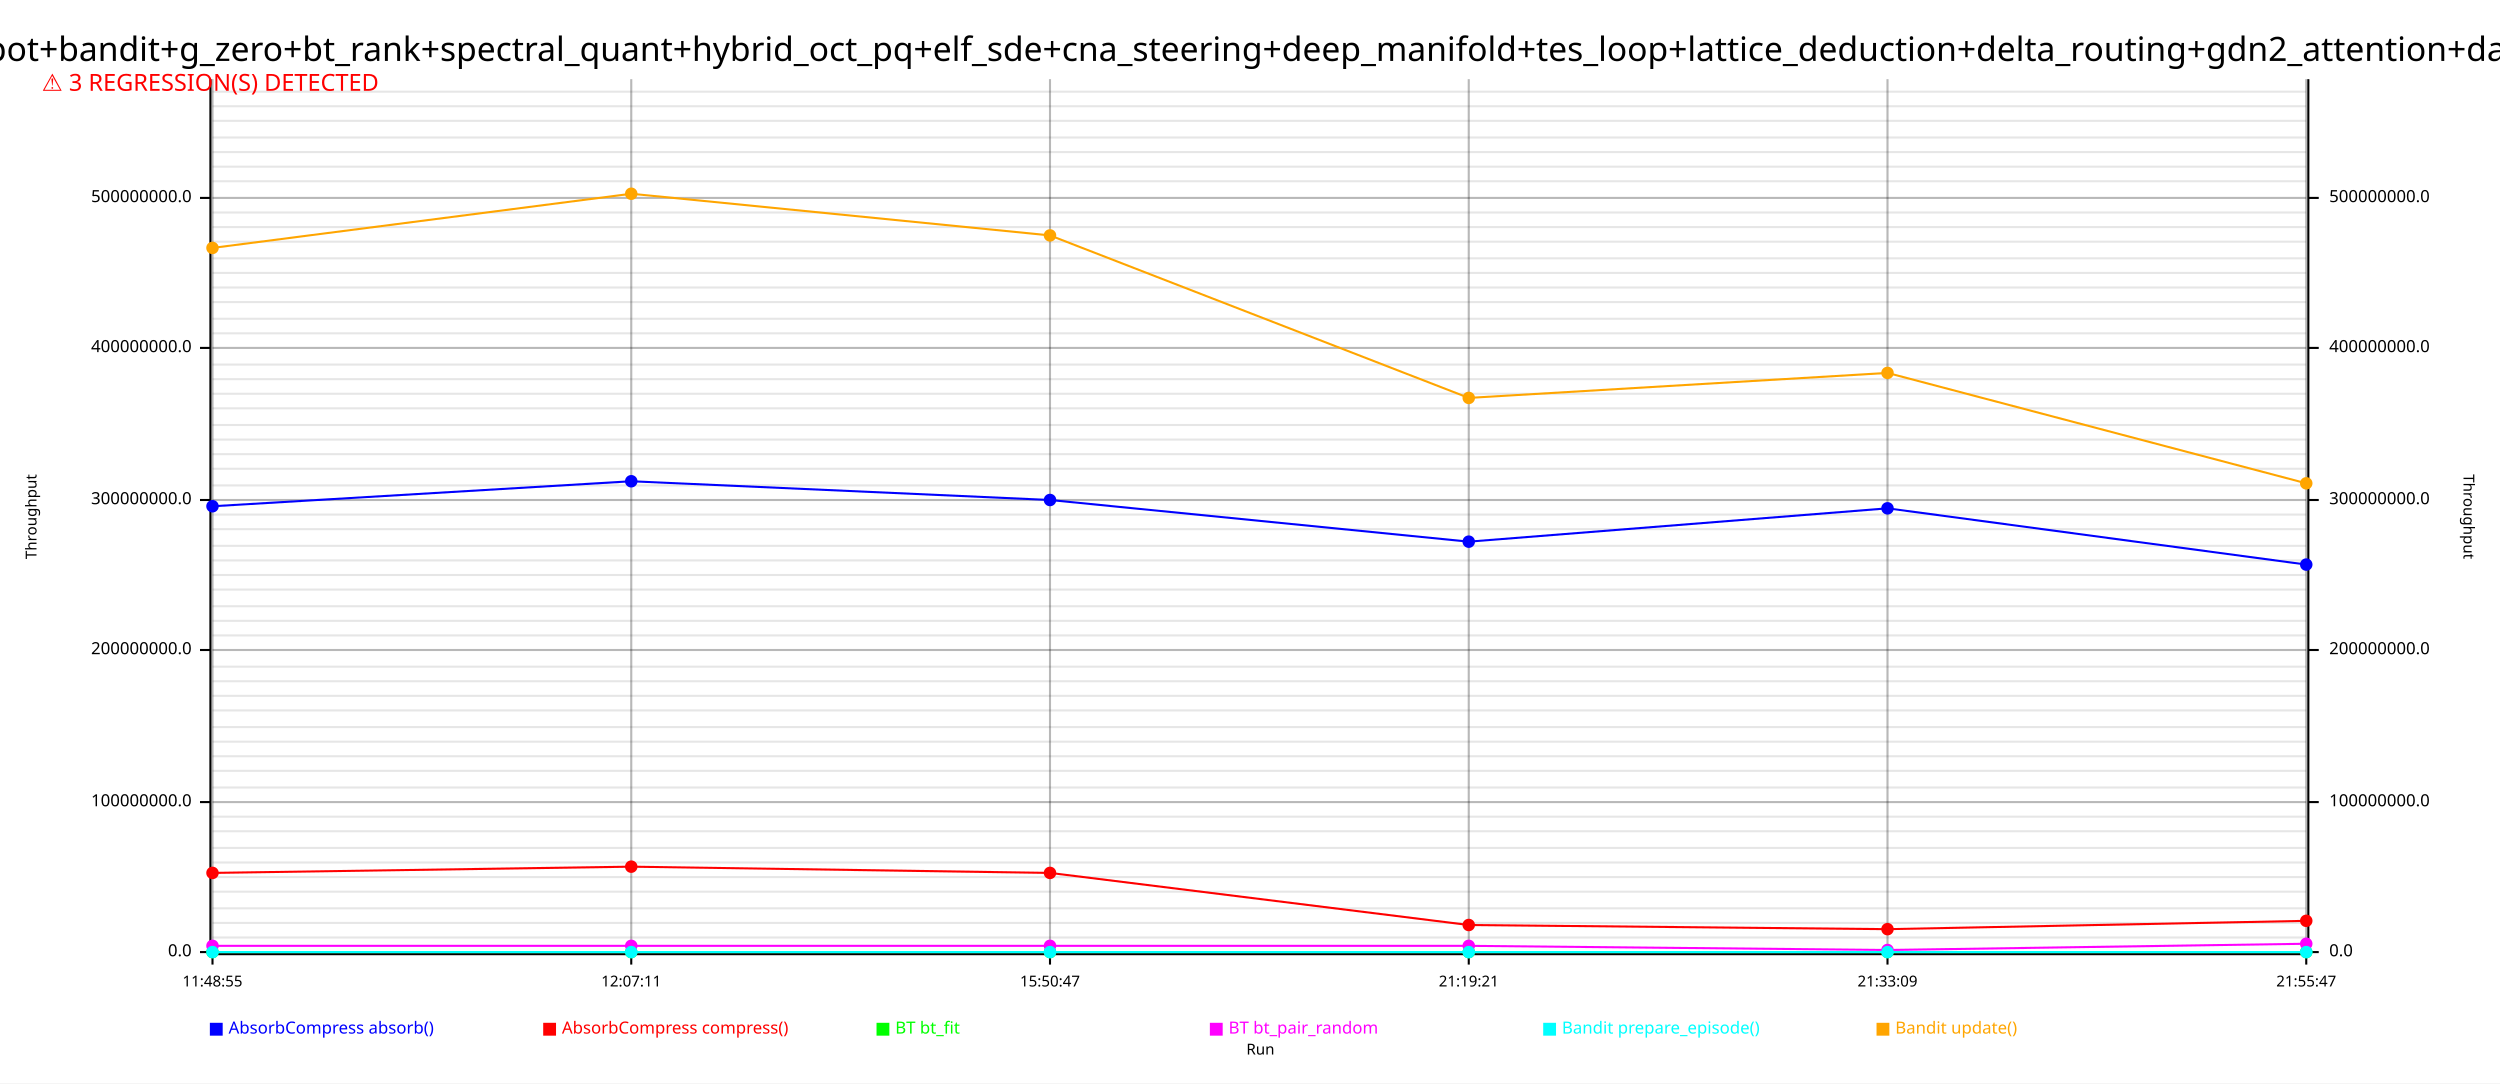
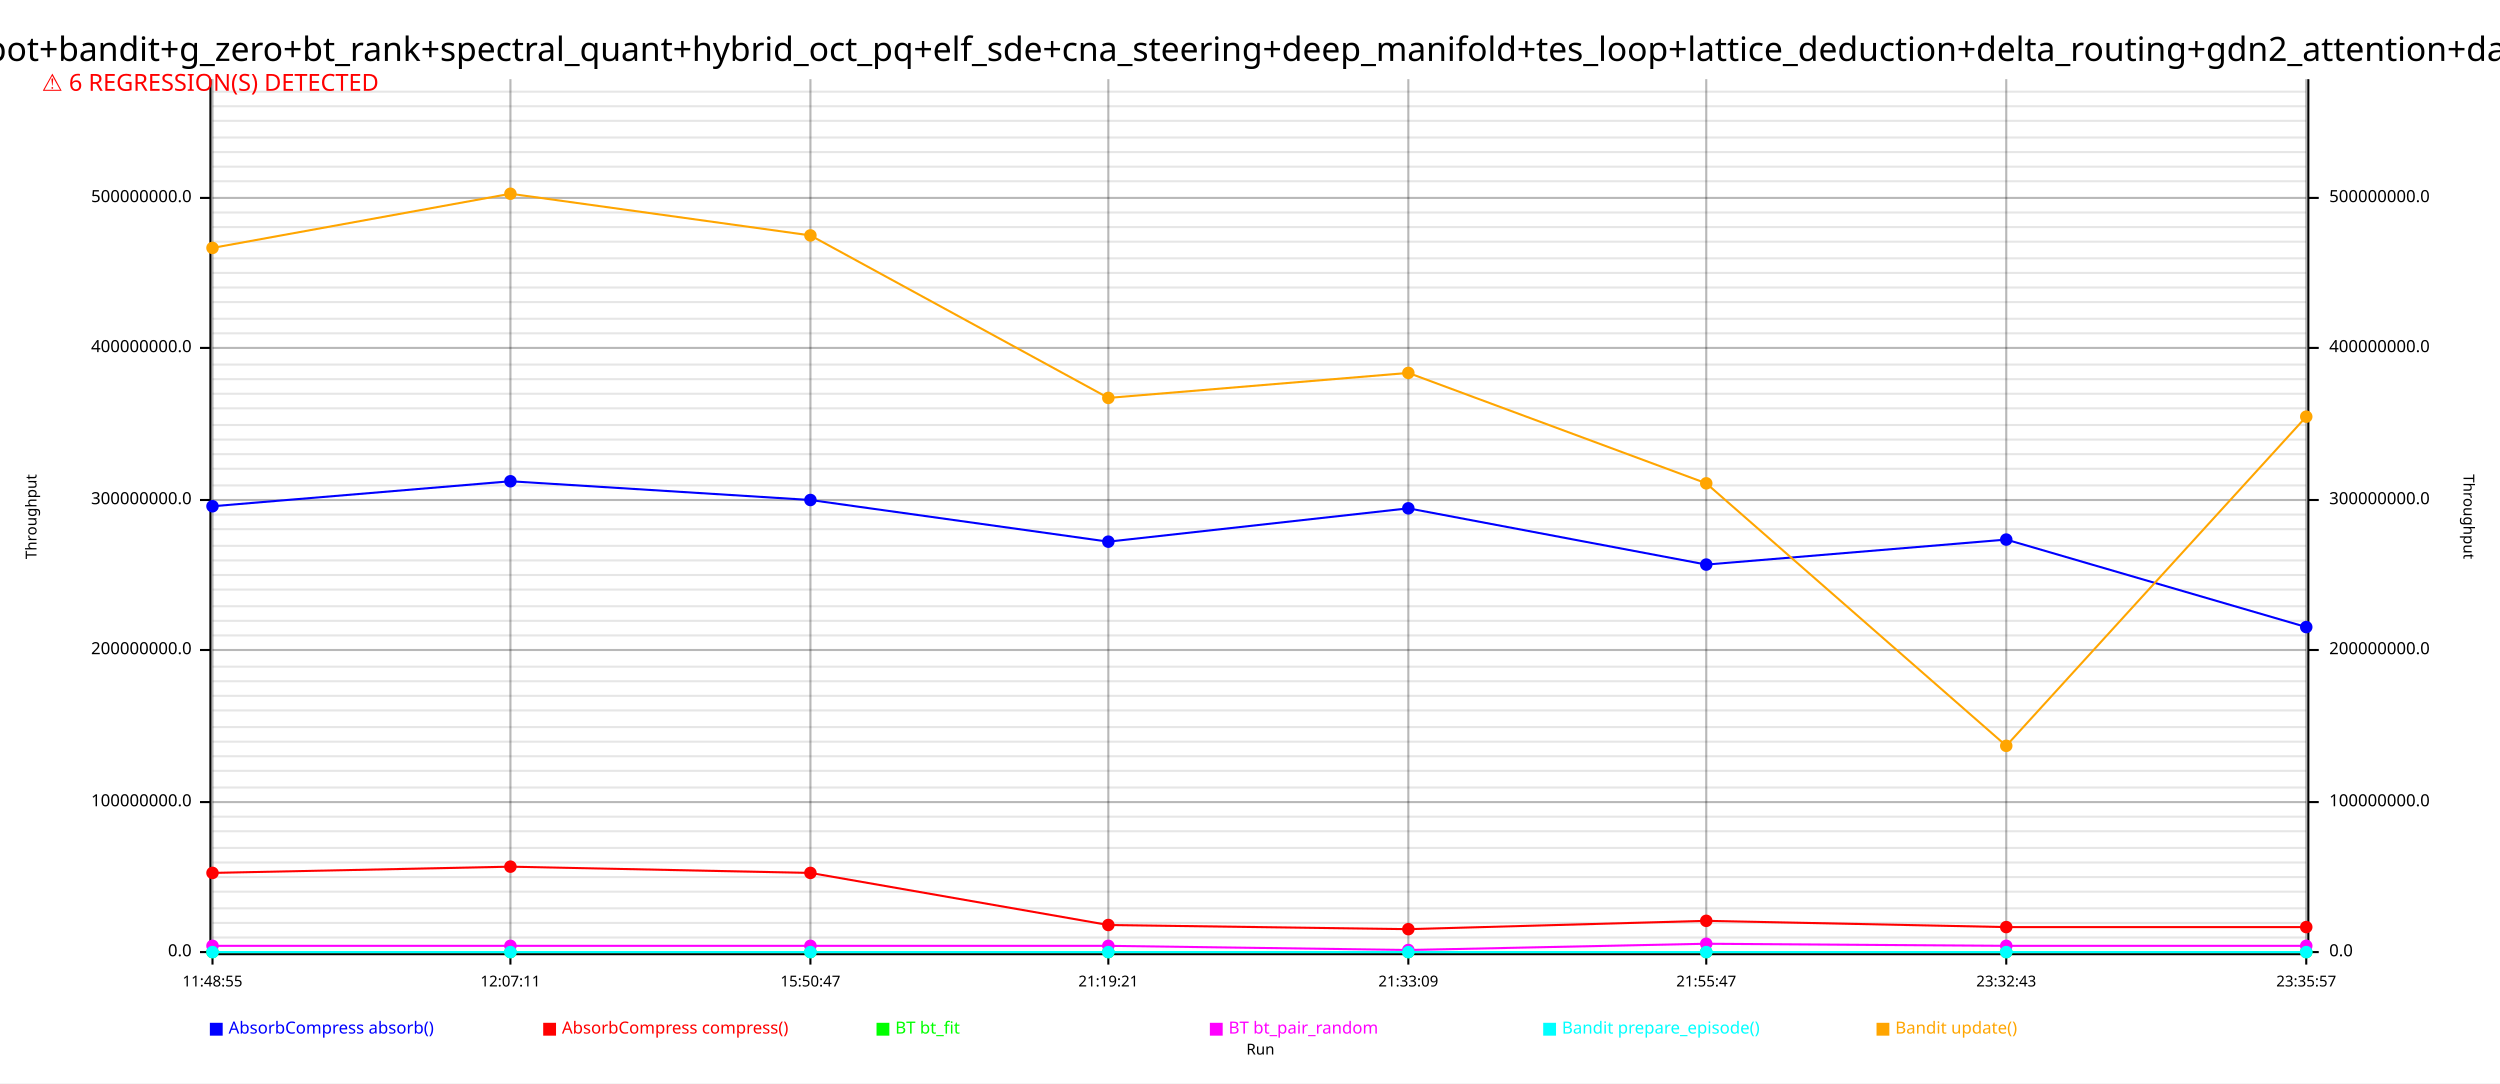
<svg xmlns="http://www.w3.org/2000/svg" width="1200" height="520" viewBox="0 0 1200 520">
  <rect x="0" y="0" width="1200" height="520" opacity="1" fill="#FFFFFF" stroke="none" />
  <text x="600" y="17" dy="0.76em" text-anchor="middle" font-family="sans-serif" font-size="16.129" opacity="1" fill="#000000">
Distill — Time Series [sparse_mlp+domain_latent+ppot+bandit+g_zero+bt_rank+spectral_quant+hybrid_oct_pq+elf_sde+cna_steering+deep_manifold+tes_loop+lattice_deduction+delta_routing+gdn2_attention+dash_attn+dreamer+lt2_looped+plasma_path+tf_loop]
</text>
  <line opacity="0.1" stroke="#000000" stroke-width="1" x1="102" y1="457" x2="102" y2="38" />
-   <line opacity="0.1" stroke="#000000" stroke-width="1" x1="303" y1="457" x2="303" y2="38" />
-   <line opacity="0.1" stroke="#000000" stroke-width="1" x1="504" y1="457" x2="504" y2="38" />
-   <line opacity="0.1" stroke="#000000" stroke-width="1" x1="705" y1="457" x2="705" y2="38" />
-   <line opacity="0.1" stroke="#000000" stroke-width="1" x1="906" y1="457" x2="906" y2="38" />
+   <line opacity="0.1" stroke="#000000" stroke-width="1" x1="245" y1="457" x2="245" y2="38" />
+   <line opacity="0.1" stroke="#000000" stroke-width="1" x1="389" y1="457" x2="389" y2="38" />
+   <line opacity="0.1" stroke="#000000" stroke-width="1" x1="532" y1="457" x2="532" y2="38" />
+   <line opacity="0.1" stroke="#000000" stroke-width="1" x1="676" y1="457" x2="676" y2="38" />
+   <line opacity="0.1" stroke="#000000" stroke-width="1" x1="819" y1="457" x2="819" y2="38" />
+   <line opacity="0.1" stroke="#000000" stroke-width="1" x1="963" y1="457" x2="963" y2="38" />
  <line opacity="0.1" stroke="#000000" stroke-width="1" x1="1107" y1="457" x2="1107" y2="38" />
  <line opacity="0.1" stroke="#000000" stroke-width="1" x1="102" y1="457" x2="1107" y2="457" />
  <line opacity="0.1" stroke="#000000" stroke-width="1" x1="102" y1="450" x2="1107" y2="450" />
  <line opacity="0.1" stroke="#000000" stroke-width="1" x1="102" y1="443" x2="1107" y2="443" />
  <line opacity="0.1" stroke="#000000" stroke-width="1" x1="102" y1="436" x2="1107" y2="436" />
  <line opacity="0.1" stroke="#000000" stroke-width="1" x1="102" y1="428" x2="1107" y2="428" />
  <line opacity="0.1" stroke="#000000" stroke-width="1" x1="102" y1="421" x2="1107" y2="421" />
  <line opacity="0.1" stroke="#000000" stroke-width="1" x1="102" y1="414" x2="1107" y2="414" />
  <line opacity="0.1" stroke="#000000" stroke-width="1" x1="102" y1="407" x2="1107" y2="407" />
  <line opacity="0.1" stroke="#000000" stroke-width="1" x1="102" y1="399" x2="1107" y2="399" />
  <line opacity="0.1" stroke="#000000" stroke-width="1" x1="102" y1="392" x2="1107" y2="392" />
  <line opacity="0.1" stroke="#000000" stroke-width="1" x1="102" y1="385" x2="1107" y2="385" />
  <line opacity="0.1" stroke="#000000" stroke-width="1" x1="102" y1="378" x2="1107" y2="378" />
  <line opacity="0.1" stroke="#000000" stroke-width="1" x1="102" y1="370" x2="1107" y2="370" />
  <line opacity="0.1" stroke="#000000" stroke-width="1" x1="102" y1="363" x2="1107" y2="363" />
  <line opacity="0.1" stroke="#000000" stroke-width="1" x1="102" y1="356" x2="1107" y2="356" />
  <line opacity="0.1" stroke="#000000" stroke-width="1" x1="102" y1="349" x2="1107" y2="349" />
  <line opacity="0.1" stroke="#000000" stroke-width="1" x1="102" y1="341" x2="1107" y2="341" />
  <line opacity="0.1" stroke="#000000" stroke-width="1" x1="102" y1="334" x2="1107" y2="334" />
  <line opacity="0.1" stroke="#000000" stroke-width="1" x1="102" y1="327" x2="1107" y2="327" />
  <line opacity="0.1" stroke="#000000" stroke-width="1" x1="102" y1="320" x2="1107" y2="320" />
  <line opacity="0.1" stroke="#000000" stroke-width="1" x1="102" y1="312" x2="1107" y2="312" />
  <line opacity="0.1" stroke="#000000" stroke-width="1" x1="102" y1="305" x2="1107" y2="305" />
  <line opacity="0.1" stroke="#000000" stroke-width="1" x1="102" y1="298" x2="1107" y2="298" />
  <line opacity="0.1" stroke="#000000" stroke-width="1" x1="102" y1="291" x2="1107" y2="291" />
  <line opacity="0.1" stroke="#000000" stroke-width="1" x1="102" y1="283" x2="1107" y2="283" />
  <line opacity="0.1" stroke="#000000" stroke-width="1" x1="102" y1="276" x2="1107" y2="276" />
  <line opacity="0.1" stroke="#000000" stroke-width="1" x1="102" y1="269" x2="1107" y2="269" />
  <line opacity="0.1" stroke="#000000" stroke-width="1" x1="102" y1="262" x2="1107" y2="262" />
  <line opacity="0.1" stroke="#000000" stroke-width="1" x1="102" y1="254" x2="1107" y2="254" />
  <line opacity="0.1" stroke="#000000" stroke-width="1" x1="102" y1="247" x2="1107" y2="247" />
  <line opacity="0.1" stroke="#000000" stroke-width="1" x1="102" y1="240" x2="1107" y2="240" />
  <line opacity="0.1" stroke="#000000" stroke-width="1" x1="102" y1="233" x2="1107" y2="233" />
  <line opacity="0.1" stroke="#000000" stroke-width="1" x1="102" y1="225" x2="1107" y2="225" />
  <line opacity="0.1" stroke="#000000" stroke-width="1" x1="102" y1="218" x2="1107" y2="218" />
  <line opacity="0.1" stroke="#000000" stroke-width="1" x1="102" y1="211" x2="1107" y2="211" />
  <line opacity="0.1" stroke="#000000" stroke-width="1" x1="102" y1="204" x2="1107" y2="204" />
  <line opacity="0.1" stroke="#000000" stroke-width="1" x1="102" y1="196" x2="1107" y2="196" />
  <line opacity="0.1" stroke="#000000" stroke-width="1" x1="102" y1="189" x2="1107" y2="189" />
  <line opacity="0.1" stroke="#000000" stroke-width="1" x1="102" y1="182" x2="1107" y2="182" />
  <line opacity="0.1" stroke="#000000" stroke-width="1" x1="102" y1="175" x2="1107" y2="175" />
  <line opacity="0.1" stroke="#000000" stroke-width="1" x1="102" y1="167" x2="1107" y2="167" />
  <line opacity="0.1" stroke="#000000" stroke-width="1" x1="102" y1="160" x2="1107" y2="160" />
  <line opacity="0.1" stroke="#000000" stroke-width="1" x1="102" y1="153" x2="1107" y2="153" />
  <line opacity="0.1" stroke="#000000" stroke-width="1" x1="102" y1="145" x2="1107" y2="145" />
  <line opacity="0.1" stroke="#000000" stroke-width="1" x1="102" y1="138" x2="1107" y2="138" />
  <line opacity="0.1" stroke="#000000" stroke-width="1" x1="102" y1="131" x2="1107" y2="131" />
  <line opacity="0.1" stroke="#000000" stroke-width="1" x1="102" y1="124" x2="1107" y2="124" />
  <line opacity="0.1" stroke="#000000" stroke-width="1" x1="102" y1="116" x2="1107" y2="116" />
  <line opacity="0.1" stroke="#000000" stroke-width="1" x1="102" y1="109" x2="1107" y2="109" />
  <line opacity="0.1" stroke="#000000" stroke-width="1" x1="102" y1="102" x2="1107" y2="102" />
  <line opacity="0.1" stroke="#000000" stroke-width="1" x1="102" y1="95" x2="1107" y2="95" />
  <line opacity="0.1" stroke="#000000" stroke-width="1" x1="102" y1="87" x2="1107" y2="87" />
  <line opacity="0.1" stroke="#000000" stroke-width="1" x1="102" y1="80" x2="1107" y2="80" />
  <line opacity="0.1" stroke="#000000" stroke-width="1" x1="102" y1="73" x2="1107" y2="73" />
  <line opacity="0.1" stroke="#000000" stroke-width="1" x1="102" y1="66" x2="1107" y2="66" />
  <line opacity="0.1" stroke="#000000" stroke-width="1" x1="102" y1="58" x2="1107" y2="58" />
  <line opacity="0.1" stroke="#000000" stroke-width="1" x1="102" y1="51" x2="1107" y2="51" />
  <line opacity="0.1" stroke="#000000" stroke-width="1" x1="102" y1="44" x2="1107" y2="44" />
  <text x="12" y="248" dy="0.76em" text-anchor="middle" font-family="sans-serif" font-size="7.258" opacity="1" fill="#000000" transform="rotate(270, 12, 248)">
Throughput
</text>
  <text x="605" y="508" dy="-0.5ex" text-anchor="middle" font-family="sans-serif" font-size="7.258" opacity="1" fill="#000000">
Run
</text>
  <text x="1188" y="248" dy="0.76em" text-anchor="middle" font-family="sans-serif" font-size="7.258" opacity="1" fill="#000000" transform="rotate(90, 1188, 248)">
Throughput
</text>
  <line opacity="0.2" stroke="#000000" stroke-width="1" x1="102" y1="457" x2="102" y2="38" />
-   <line opacity="0.2" stroke="#000000" stroke-width="1" x1="303" y1="457" x2="303" y2="38" />
-   <line opacity="0.2" stroke="#000000" stroke-width="1" x1="504" y1="457" x2="504" y2="38" />
-   <line opacity="0.2" stroke="#000000" stroke-width="1" x1="705" y1="457" x2="705" y2="38" />
-   <line opacity="0.2" stroke="#000000" stroke-width="1" x1="906" y1="457" x2="906" y2="38" />
+   <line opacity="0.2" stroke="#000000" stroke-width="1" x1="245" y1="457" x2="245" y2="38" />
+   <line opacity="0.2" stroke="#000000" stroke-width="1" x1="389" y1="457" x2="389" y2="38" />
+   <line opacity="0.2" stroke="#000000" stroke-width="1" x1="532" y1="457" x2="532" y2="38" />
+   <line opacity="0.2" stroke="#000000" stroke-width="1" x1="676" y1="457" x2="676" y2="38" />
+   <line opacity="0.2" stroke="#000000" stroke-width="1" x1="819" y1="457" x2="819" y2="38" />
+   <line opacity="0.2" stroke="#000000" stroke-width="1" x1="963" y1="457" x2="963" y2="38" />
  <line opacity="0.2" stroke="#000000" stroke-width="1" x1="1107" y1="457" x2="1107" y2="38" />
  <line opacity="0.2" stroke="#000000" stroke-width="1" x1="102" y1="457" x2="1107" y2="457" />
  <line opacity="0.2" stroke="#000000" stroke-width="1" x1="102" y1="385" x2="1107" y2="385" />
  <line opacity="0.2" stroke="#000000" stroke-width="1" x1="102" y1="312" x2="1107" y2="312" />
  <line opacity="0.2" stroke="#000000" stroke-width="1" x1="102" y1="240" x2="1107" y2="240" />
  <line opacity="0.2" stroke="#000000" stroke-width="1" x1="102" y1="167" x2="1107" y2="167" />
  <line opacity="0.2" stroke="#000000" stroke-width="1" x1="102" y1="95" x2="1107" y2="95" />
  <polyline fill="none" opacity="1" stroke="#000000" stroke-width="1" points="101,38 101,457 " />
  <text x="92" y="457" dy="0.5ex" text-anchor="end" font-family="sans-serif" font-size="8.065" opacity="1" fill="#000000">
0.0
</text>
  <polyline fill="none" opacity="1" stroke="#000000" stroke-width="1" points="96,457 101,457 " />
  <text x="92" y="385" dy="0.5ex" text-anchor="end" font-family="sans-serif" font-size="8.065" opacity="1" fill="#000000">
100000000.0
</text>
  <polyline fill="none" opacity="1" stroke="#000000" stroke-width="1" points="96,385 101,385 " />
  <text x="92" y="312" dy="0.5ex" text-anchor="end" font-family="sans-serif" font-size="8.065" opacity="1" fill="#000000">
200000000.0
</text>
  <polyline fill="none" opacity="1" stroke="#000000" stroke-width="1" points="96,312 101,312 " />
  <text x="92" y="240" dy="0.5ex" text-anchor="end" font-family="sans-serif" font-size="8.065" opacity="1" fill="#000000">
300000000.0
</text>
  <polyline fill="none" opacity="1" stroke="#000000" stroke-width="1" points="96,240 101,240 " />
  <text x="92" y="167" dy="0.5ex" text-anchor="end" font-family="sans-serif" font-size="8.065" opacity="1" fill="#000000">
400000000.0
</text>
  <polyline fill="none" opacity="1" stroke="#000000" stroke-width="1" points="96,167 101,167 " />
  <text x="92" y="95" dy="0.5ex" text-anchor="end" font-family="sans-serif" font-size="8.065" opacity="1" fill="#000000">
500000000.0
</text>
  <polyline fill="none" opacity="1" stroke="#000000" stroke-width="1" points="96,95 101,95 " />
  <polyline fill="none" opacity="1" stroke="#000000" stroke-width="1" points="102,458 1107,458 " />
  <text x="102" y="468" dy="0.76em" text-anchor="middle" font-family="sans-serif" font-size="7.258" opacity="1" fill="#000000">
11:48:55
</text>
  <polyline fill="none" opacity="1" stroke="#000000" stroke-width="1" points="102,458 102,463 " />
-   <text x="303" y="468" dy="0.76em" text-anchor="middle" font-family="sans-serif" font-size="7.258" opacity="1" fill="#000000">
+   <text x="245" y="468" dy="0.76em" text-anchor="middle" font-family="sans-serif" font-size="7.258" opacity="1" fill="#000000">
12:07:11
</text>
-   <polyline fill="none" opacity="1" stroke="#000000" stroke-width="1" points="303,458 303,463 " />
-   <text x="504" y="468" dy="0.76em" text-anchor="middle" font-family="sans-serif" font-size="7.258" opacity="1" fill="#000000">
+   <polyline fill="none" opacity="1" stroke="#000000" stroke-width="1" points="245,458 245,463 " />
+   <text x="389" y="468" dy="0.76em" text-anchor="middle" font-family="sans-serif" font-size="7.258" opacity="1" fill="#000000">
15:50:47
</text>
-   <polyline fill="none" opacity="1" stroke="#000000" stroke-width="1" points="504,458 504,463 " />
-   <text x="705" y="468" dy="0.76em" text-anchor="middle" font-family="sans-serif" font-size="7.258" opacity="1" fill="#000000">
+   <polyline fill="none" opacity="1" stroke="#000000" stroke-width="1" points="389,458 389,463 " />
+   <text x="532" y="468" dy="0.76em" text-anchor="middle" font-family="sans-serif" font-size="7.258" opacity="1" fill="#000000">
21:19:21
</text>
-   <polyline fill="none" opacity="1" stroke="#000000" stroke-width="1" points="705,458 705,463 " />
-   <text x="906" y="468" dy="0.76em" text-anchor="middle" font-family="sans-serif" font-size="7.258" opacity="1" fill="#000000">
+   <polyline fill="none" opacity="1" stroke="#000000" stroke-width="1" points="532,458 532,463 " />
+   <text x="676" y="468" dy="0.76em" text-anchor="middle" font-family="sans-serif" font-size="7.258" opacity="1" fill="#000000">
21:33:09
</text>
-   <polyline fill="none" opacity="1" stroke="#000000" stroke-width="1" points="906,458 906,463 " />
+   <polyline fill="none" opacity="1" stroke="#000000" stroke-width="1" points="676,458 676,463 " />
+   <text x="819" y="468" dy="0.76em" text-anchor="middle" font-family="sans-serif" font-size="7.258" opacity="1" fill="#000000">
+ 21:55:47
+ </text>
+   <polyline fill="none" opacity="1" stroke="#000000" stroke-width="1" points="819,458 819,463 " />
+   <text x="963" y="468" dy="0.76em" text-anchor="middle" font-family="sans-serif" font-size="7.258" opacity="1" fill="#000000">
+ 23:32:43
+ </text>
+   <polyline fill="none" opacity="1" stroke="#000000" stroke-width="1" points="963,458 963,463 " />
  <text x="1107" y="468" dy="0.76em" text-anchor="middle" font-family="sans-serif" font-size="7.258" opacity="1" fill="#000000">
- 21:55:47
+ 23:35:57
</text>
  <polyline fill="none" opacity="1" stroke="#000000" stroke-width="1" points="1107,458 1107,463 " />
  <polyline fill="none" opacity="1" stroke="#000000" stroke-width="1" points="1108,38 1108,457 " />
  <text x="1118" y="457" dy="0.5ex" text-anchor="start" font-family="sans-serif" font-size="8.065" opacity="1" fill="#000000">
0.0
</text>
  <polyline fill="none" opacity="1" stroke="#000000" stroke-width="1" points="1108,457 1113,457 " />
  <text x="1118" y="385" dy="0.5ex" text-anchor="start" font-family="sans-serif" font-size="8.065" opacity="1" fill="#000000">
100000000.0
</text>
  <polyline fill="none" opacity="1" stroke="#000000" stroke-width="1" points="1108,385 1113,385 " />
  <text x="1118" y="312" dy="0.5ex" text-anchor="start" font-family="sans-serif" font-size="8.065" opacity="1" fill="#000000">
200000000.0
</text>
  <polyline fill="none" opacity="1" stroke="#000000" stroke-width="1" points="1108,312 1113,312 " />
  <text x="1118" y="240" dy="0.5ex" text-anchor="start" font-family="sans-serif" font-size="8.065" opacity="1" fill="#000000">
300000000.0
</text>
  <polyline fill="none" opacity="1" stroke="#000000" stroke-width="1" points="1108,240 1113,240 " />
  <text x="1118" y="167" dy="0.5ex" text-anchor="start" font-family="sans-serif" font-size="8.065" opacity="1" fill="#000000">
400000000.0
</text>
  <polyline fill="none" opacity="1" stroke="#000000" stroke-width="1" points="1108,167 1113,167 " />
  <text x="1118" y="95" dy="0.5ex" text-anchor="start" font-family="sans-serif" font-size="8.065" opacity="1" fill="#000000">
500000000.0
</text>
  <polyline fill="none" opacity="1" stroke="#000000" stroke-width="1" points="1108,95 1113,95 " />
-   <polyline fill="none" opacity="1" stroke="#0000FF" stroke-width="1" points="102,243 303,231 504,240 705,260 906,244 1107,271 " />
+   <polyline fill="none" opacity="1" stroke="#0000FF" stroke-width="1" points="102,243 245,231 389,240 532,260 676,244 819,271 963,259 1107,301 " />
  <circle cx="102" cy="243" r="3" opacity="1" fill="#0000FF" stroke="none" stroke-width="1" />
-   <circle cx="303" cy="231" r="3" opacity="1" fill="#0000FF" stroke="none" stroke-width="1" />
-   <circle cx="504" cy="240" r="3" opacity="1" fill="#0000FF" stroke="none" stroke-width="1" />
-   <circle cx="705" cy="260" r="3" opacity="1" fill="#0000FF" stroke="none" stroke-width="1" />
-   <circle cx="906" cy="244" r="3" opacity="1" fill="#0000FF" stroke="none" stroke-width="1" />
-   <circle cx="1107" cy="271" r="3" opacity="1" fill="#0000FF" stroke="none" stroke-width="1" />
+   <circle cx="245" cy="231" r="3" opacity="1" fill="#0000FF" stroke="none" stroke-width="1" />
+   <circle cx="389" cy="240" r="3" opacity="1" fill="#0000FF" stroke="none" stroke-width="1" />
+   <circle cx="532" cy="260" r="3" opacity="1" fill="#0000FF" stroke="none" stroke-width="1" />
+   <circle cx="676" cy="244" r="3" opacity="1" fill="#0000FF" stroke="none" stroke-width="1" />
+   <circle cx="819" cy="271" r="3" opacity="1" fill="#0000FF" stroke="none" stroke-width="1" />
+   <circle cx="963" cy="259" r="3" opacity="1" fill="#0000FF" stroke="none" stroke-width="1" />
+   <circle cx="1107" cy="301" r="3" opacity="1" fill="#0000FF" stroke="none" stroke-width="1" />
  <text x="100" y="490" dy="0.76em" text-anchor="start" font-family="sans-serif" font-size="8.065" opacity="1" fill="#0000FF">
■ AbsorbCompress absorb()
</text>
-   <polyline fill="none" opacity="1" stroke="#FF0000" stroke-width="1" points="102,419 303,416 504,419 705,444 906,446 1107,442 " />
+   <polyline fill="none" opacity="1" stroke="#FF0000" stroke-width="1" points="102,419 245,416 389,419 532,444 676,446 819,442 963,445 1107,445 " />
  <circle cx="102" cy="419" r="3" opacity="1" fill="#FF0000" stroke="none" stroke-width="1" />
-   <circle cx="303" cy="416" r="3" opacity="1" fill="#FF0000" stroke="none" stroke-width="1" />
-   <circle cx="504" cy="419" r="3" opacity="1" fill="#FF0000" stroke="none" stroke-width="1" />
-   <circle cx="705" cy="444" r="3" opacity="1" fill="#FF0000" stroke="none" stroke-width="1" />
-   <circle cx="906" cy="446" r="3" opacity="1" fill="#FF0000" stroke="none" stroke-width="1" />
-   <circle cx="1107" cy="442" r="3" opacity="1" fill="#FF0000" stroke="none" stroke-width="1" />
+   <circle cx="245" cy="416" r="3" opacity="1" fill="#FF0000" stroke="none" stroke-width="1" />
+   <circle cx="389" cy="419" r="3" opacity="1" fill="#FF0000" stroke="none" stroke-width="1" />
+   <circle cx="532" cy="444" r="3" opacity="1" fill="#FF0000" stroke="none" stroke-width="1" />
+   <circle cx="676" cy="446" r="3" opacity="1" fill="#FF0000" stroke="none" stroke-width="1" />
+   <circle cx="819" cy="442" r="3" opacity="1" fill="#FF0000" stroke="none" stroke-width="1" />
+   <circle cx="963" cy="445" r="3" opacity="1" fill="#FF0000" stroke="none" stroke-width="1" />
+   <circle cx="1107" cy="445" r="3" opacity="1" fill="#FF0000" stroke="none" stroke-width="1" />
  <text x="260" y="490" dy="0.76em" text-anchor="start" font-family="sans-serif" font-size="8.065" opacity="1" fill="#FF0000">
■ AbsorbCompress compress()
</text>
-   <polyline fill="none" opacity="1" stroke="#00FF00" stroke-width="1" points="102,457 303,457 504,457 705,457 906,457 1107,457 " />
+   <polyline fill="none" opacity="1" stroke="#00FF00" stroke-width="1" points="102,457 245,457 389,457 532,457 676,457 819,457 963,457 1107,457 " />
  <circle cx="102" cy="457" r="3" opacity="1" fill="#00FF00" stroke="none" stroke-width="1" />
-   <circle cx="303" cy="457" r="3" opacity="1" fill="#00FF00" stroke="none" stroke-width="1" />
-   <circle cx="504" cy="457" r="3" opacity="1" fill="#00FF00" stroke="none" stroke-width="1" />
-   <circle cx="705" cy="457" r="3" opacity="1" fill="#00FF00" stroke="none" stroke-width="1" />
-   <circle cx="906" cy="457" r="3" opacity="1" fill="#00FF00" stroke="none" stroke-width="1" />
+   <circle cx="245" cy="457" r="3" opacity="1" fill="#00FF00" stroke="none" stroke-width="1" />
+   <circle cx="389" cy="457" r="3" opacity="1" fill="#00FF00" stroke="none" stroke-width="1" />
+   <circle cx="532" cy="457" r="3" opacity="1" fill="#00FF00" stroke="none" stroke-width="1" />
+   <circle cx="676" cy="457" r="3" opacity="1" fill="#00FF00" stroke="none" stroke-width="1" />
+   <circle cx="819" cy="457" r="3" opacity="1" fill="#00FF00" stroke="none" stroke-width="1" />
+   <circle cx="963" cy="457" r="3" opacity="1" fill="#00FF00" stroke="none" stroke-width="1" />
  <circle cx="1107" cy="457" r="3" opacity="1" fill="#00FF00" stroke="none" stroke-width="1" />
  <text x="420" y="490" dy="0.76em" text-anchor="start" font-family="sans-serif" font-size="8.065" opacity="1" fill="#00FF00">
■ BT bt_fit
</text>
-   <polyline fill="none" opacity="1" stroke="#FF00FF" stroke-width="1" points="102,454 303,454 504,454 705,454 906,456 1107,453 " />
+   <polyline fill="none" opacity="1" stroke="#FF00FF" stroke-width="1" points="102,454 245,454 389,454 532,454 676,456 819,453 963,454 1107,454 " />
  <circle cx="102" cy="454" r="3" opacity="1" fill="#FF00FF" stroke="none" stroke-width="1" />
-   <circle cx="303" cy="454" r="3" opacity="1" fill="#FF00FF" stroke="none" stroke-width="1" />
-   <circle cx="504" cy="454" r="3" opacity="1" fill="#FF00FF" stroke="none" stroke-width="1" />
-   <circle cx="705" cy="454" r="3" opacity="1" fill="#FF00FF" stroke="none" stroke-width="1" />
-   <circle cx="906" cy="456" r="3" opacity="1" fill="#FF00FF" stroke="none" stroke-width="1" />
-   <circle cx="1107" cy="453" r="3" opacity="1" fill="#FF00FF" stroke="none" stroke-width="1" />
+   <circle cx="245" cy="454" r="3" opacity="1" fill="#FF00FF" stroke="none" stroke-width="1" />
+   <circle cx="389" cy="454" r="3" opacity="1" fill="#FF00FF" stroke="none" stroke-width="1" />
+   <circle cx="532" cy="454" r="3" opacity="1" fill="#FF00FF" stroke="none" stroke-width="1" />
+   <circle cx="676" cy="456" r="3" opacity="1" fill="#FF00FF" stroke="none" stroke-width="1" />
+   <circle cx="819" cy="453" r="3" opacity="1" fill="#FF00FF" stroke="none" stroke-width="1" />
+   <circle cx="963" cy="454" r="3" opacity="1" fill="#FF00FF" stroke="none" stroke-width="1" />
+   <circle cx="1107" cy="454" r="3" opacity="1" fill="#FF00FF" stroke="none" stroke-width="1" />
  <text x="580" y="490" dy="0.76em" text-anchor="start" font-family="sans-serif" font-size="8.065" opacity="1" fill="#FF00FF">
■ BT bt_pair_random
</text>
-   <polyline fill="none" opacity="1" stroke="#00FFFF" stroke-width="1" points="102,457 303,457 504,457 705,457 906,457 1107,457 " />
+   <polyline fill="none" opacity="1" stroke="#00FFFF" stroke-width="1" points="102,457 245,457 389,457 532,457 676,457 819,457 963,457 1107,457 " />
  <circle cx="102" cy="457" r="3" opacity="1" fill="#00FFFF" stroke="none" stroke-width="1" />
-   <circle cx="303" cy="457" r="3" opacity="1" fill="#00FFFF" stroke="none" stroke-width="1" />
-   <circle cx="504" cy="457" r="3" opacity="1" fill="#00FFFF" stroke="none" stroke-width="1" />
-   <circle cx="705" cy="457" r="3" opacity="1" fill="#00FFFF" stroke="none" stroke-width="1" />
-   <circle cx="906" cy="457" r="3" opacity="1" fill="#00FFFF" stroke="none" stroke-width="1" />
+   <circle cx="245" cy="457" r="3" opacity="1" fill="#00FFFF" stroke="none" stroke-width="1" />
+   <circle cx="389" cy="457" r="3" opacity="1" fill="#00FFFF" stroke="none" stroke-width="1" />
+   <circle cx="532" cy="457" r="3" opacity="1" fill="#00FFFF" stroke="none" stroke-width="1" />
+   <circle cx="676" cy="457" r="3" opacity="1" fill="#00FFFF" stroke="none" stroke-width="1" />
+   <circle cx="819" cy="457" r="3" opacity="1" fill="#00FFFF" stroke="none" stroke-width="1" />
+   <circle cx="963" cy="457" r="3" opacity="1" fill="#00FFFF" stroke="none" stroke-width="1" />
  <circle cx="1107" cy="457" r="3" opacity="1" fill="#00FFFF" stroke="none" stroke-width="1" />
  <text x="740" y="490" dy="0.76em" text-anchor="start" font-family="sans-serif" font-size="8.065" opacity="1" fill="#00FFFF">
■ Bandit prepare_episode()
</text>
-   <polyline fill="none" opacity="1" stroke="#FFA500" stroke-width="1" points="102,119 303,93 504,113 705,191 906,179 1107,232 " />
+   <polyline fill="none" opacity="1" stroke="#FFA500" stroke-width="1" points="102,119 245,93 389,113 532,191 676,179 819,232 963,358 1107,200 " />
  <circle cx="102" cy="119" r="3" opacity="1" fill="#FFA500" stroke="none" stroke-width="1" />
-   <circle cx="303" cy="93" r="3" opacity="1" fill="#FFA500" stroke="none" stroke-width="1" />
-   <circle cx="504" cy="113" r="3" opacity="1" fill="#FFA500" stroke="none" stroke-width="1" />
-   <circle cx="705" cy="191" r="3" opacity="1" fill="#FFA500" stroke="none" stroke-width="1" />
-   <circle cx="906" cy="179" r="3" opacity="1" fill="#FFA500" stroke="none" stroke-width="1" />
-   <circle cx="1107" cy="232" r="3" opacity="1" fill="#FFA500" stroke="none" stroke-width="1" />
+   <circle cx="245" cy="93" r="3" opacity="1" fill="#FFA500" stroke="none" stroke-width="1" />
+   <circle cx="389" cy="113" r="3" opacity="1" fill="#FFA500" stroke="none" stroke-width="1" />
+   <circle cx="532" cy="191" r="3" opacity="1" fill="#FFA500" stroke="none" stroke-width="1" />
+   <circle cx="676" cy="179" r="3" opacity="1" fill="#FFA500" stroke="none" stroke-width="1" />
+   <circle cx="819" cy="232" r="3" opacity="1" fill="#FFA500" stroke="none" stroke-width="1" />
+   <circle cx="963" cy="358" r="3" opacity="1" fill="#FFA500" stroke="none" stroke-width="1" />
+   <circle cx="1107" cy="200" r="3" opacity="1" fill="#FFA500" stroke="none" stroke-width="1" />
  <text x="900" y="490" dy="0.76em" text-anchor="start" font-family="sans-serif" font-size="8.065" opacity="1" fill="#FFA500">
■ Bandit update()
</text>
  <text x="20" y="35" dy="0.76em" text-anchor="start" font-family="sans-serif" font-size="11.29" opacity="1" fill="#FF0000">
- ⚠ 3 REGRESSION(S) DETECTED
+ ⚠ 6 REGRESSION(S) DETECTED
</text>
</svg>
